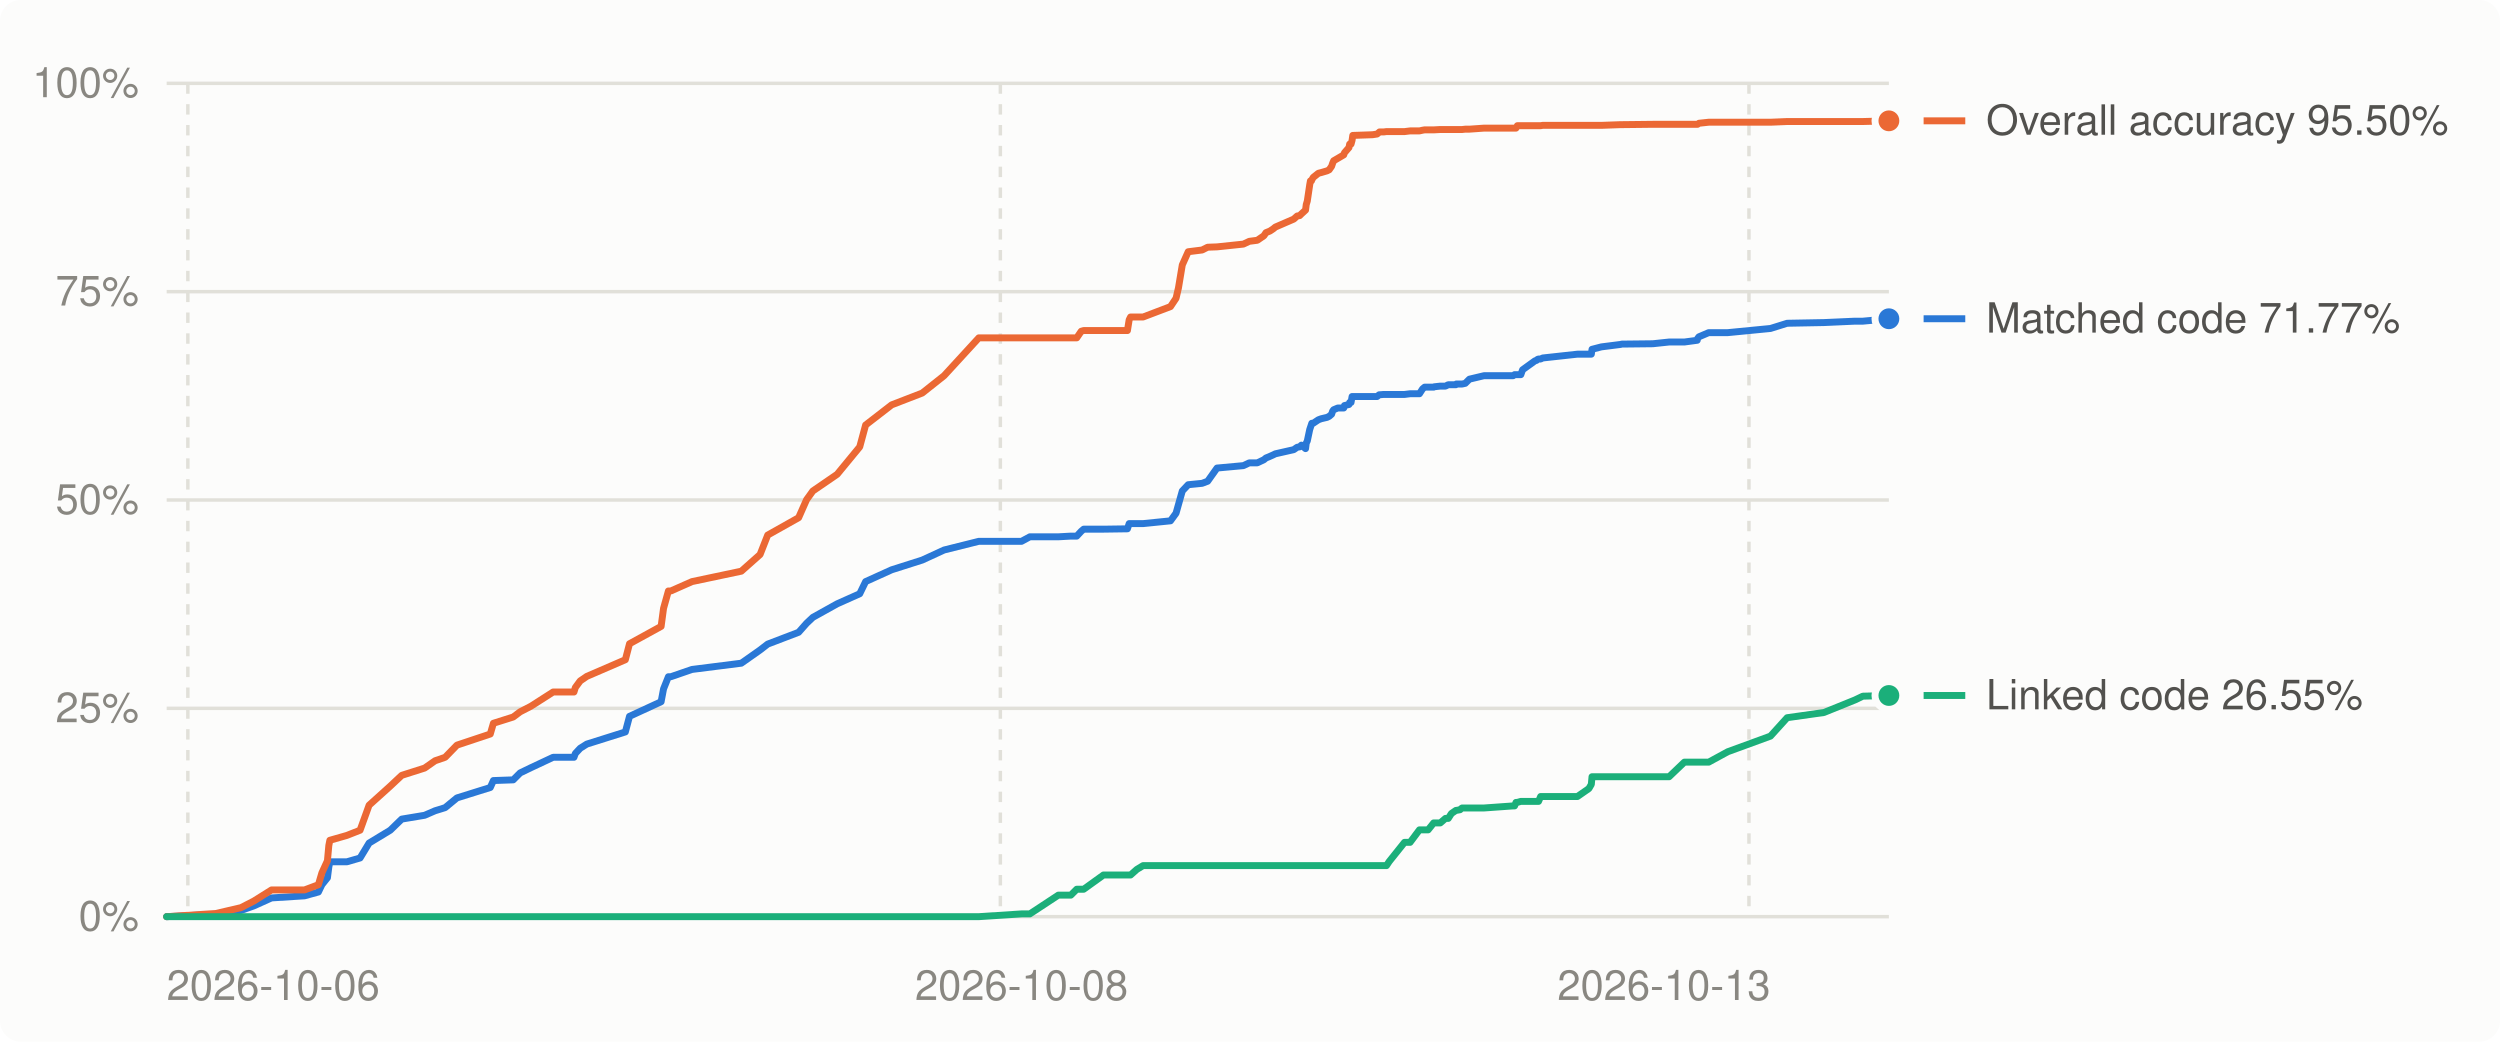
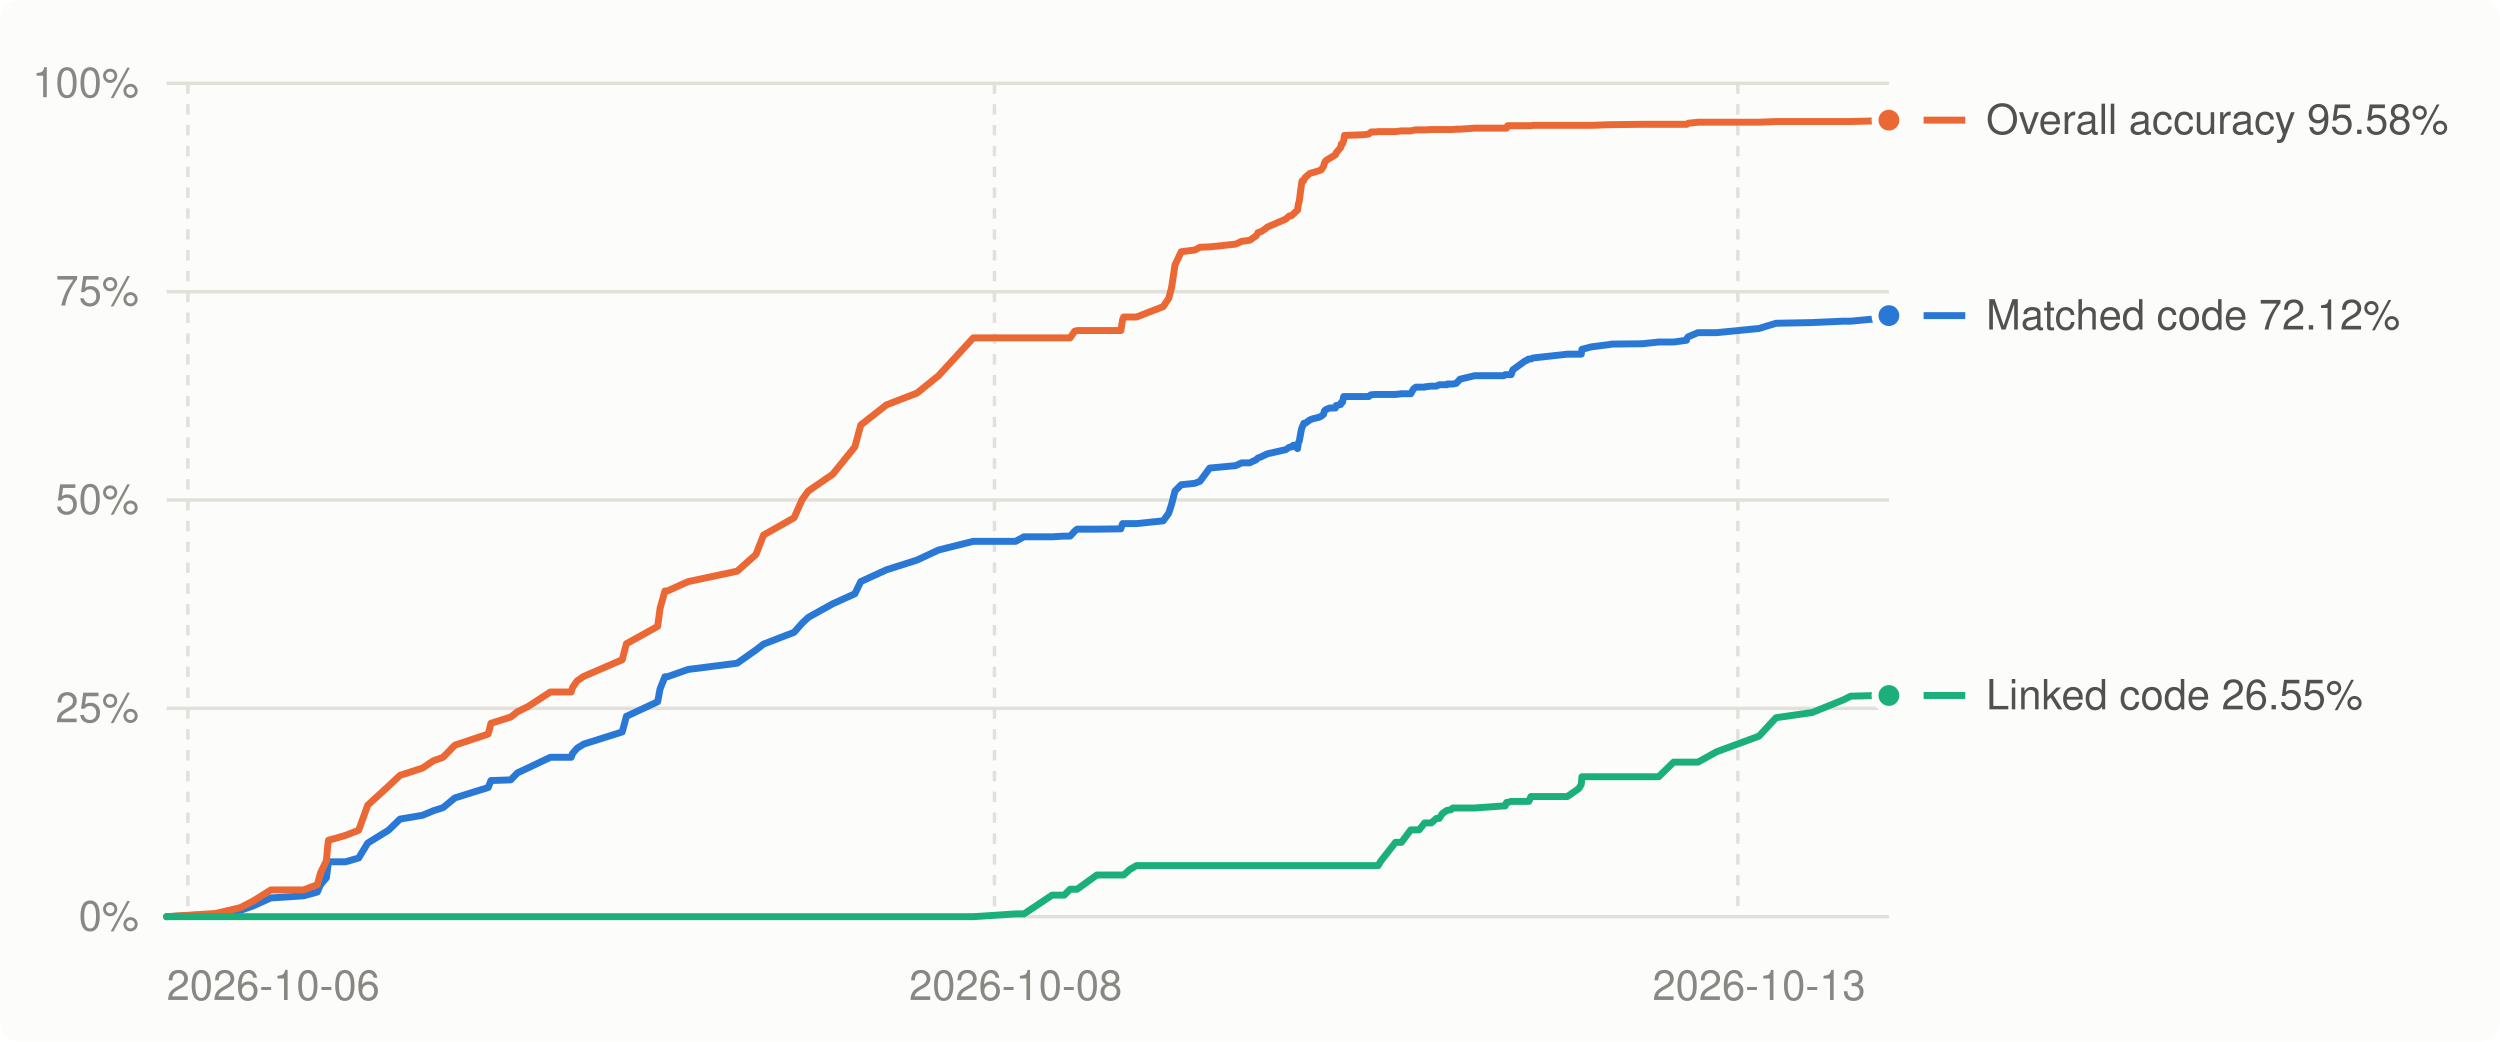
<svg xmlns="http://www.w3.org/2000/svg" viewBox="0 0 720 300" width="720" height="300" role="img" aria-label="Decompilation progress over time">
  <style>
.bg{fill:#fcfcfb}.grid{stroke:#e1e0d9}.muted{fill:#898781}.lbl{fill:#52514e}.ln0{stroke:#2a78d6}.dot0{fill:#2a78d6;stroke:#fcfcfb}.ln1{stroke:#eb6834}.dot1{fill:#eb6834;stroke:#fcfcfb}.ln2{stroke:#1baf7a}.dot2{fill:#1baf7a;stroke:#fcfcfb}
@media (prefers-color-scheme: dark){.bg{fill:#1a1a19}.grid{stroke:#2c2c2a}.muted{fill:#898781}.lbl{fill:#c3c2b7}.ln0{stroke:#3987e5}.dot0{fill:#3987e5;stroke:#1a1a19}.ln1{stroke:#d95926}.dot1{fill:#d95926;stroke:#1a1a19}.ln2{stroke:#199e70}.dot2{fill:#199e70;stroke:#1a1a19}}
text{font:12px -apple-system,BlinkMacSystemFont,'Segoe UI',Helvetica,Arial,sans-serif}
</style>
  <rect class="bg" width="720" height="300" rx="6" />
  <line x1="48" x2="544" y1="264.0" y2="264.0" class="grid" stroke-width="1" />
  <text x="40" y="268.0" class="muted" text-anchor="end">0%</text>
  <line x1="48" x2="544" y1="204.0" y2="204.0" class="grid" stroke-width="1" />
  <text x="40" y="208.0" class="muted" text-anchor="end">25%</text>
  <line x1="48" x2="544" y1="144.0" y2="144.0" class="grid" stroke-width="1" />
  <text x="40" y="148.0" class="muted" text-anchor="end">50%</text>
  <line x1="48" x2="544" y1="84.0" y2="84.0" class="grid" stroke-width="1" />
  <text x="40" y="88.0" class="muted" text-anchor="end">75%</text>
  <line x1="48" x2="544" y1="24.0" y2="24.0" class="grid" stroke-width="1" />
  <text x="40" y="28.0" class="muted" text-anchor="end">100%</text>
  <line x1="54.1" x2="54.1" y1="24" y2="264" class="grid" stroke-width="1" stroke-dasharray="3 3" />
-   <line x1="288.1" x2="288.1" y1="24" y2="264" class="grid" stroke-width="1" stroke-dasharray="3 3" />
-   <line x1="503.7" x2="503.7" y1="24" y2="264" class="grid" stroke-width="1" stroke-dasharray="3 3" />
+   <line x1="286.4" x2="286.4" y1="24" y2="264" class="grid" stroke-width="1" stroke-dasharray="3 3" />
+   <line x1="500.5" x2="500.5" y1="24" y2="264" class="grid" stroke-width="1" stroke-dasharray="3 3" />
  <text class="muted" x="48.0" y="288" text-anchor="start">2026-10-06</text>
-   <text class="muted" x="294.2" y="288" text-anchor="middle">2026-10-08</text>
-   <text class="muted" x="509.9" y="288" text-anchor="end">2026-10-13</text>
-   <polyline points="48.0,264.0 60.3,263.4 62.1,263.3 69.4,262.2 73.1,260.9 78.2,258.6 87.7,258.0 91.7,256.9 92.7,254.8 94.3,252.8 94.7,249.7 95.0,248.2 99.9,248.2 103.7,247.1 106.3,242.8 112.4,239.1 115.7,235.9 122.3,234.8 125.3,233.5 128.2,232.6 131.6,229.8 141.2,226.8 142.1,224.8 147.8,224.6 149.8,222.6 152.9,221.1 159.3,218.1 165.3,218.1 165.7,217.0 167.1,215.5 169.0,214.3 180.1,210.8 181.3,206.3 190.4,202.1 191.1,198.4 192.5,194.9 193.2,194.9 199.3,192.8 213.5,191.0 218.9,187.2 221.1,185.5 230.0,182.1 232.3,179.5 234.1,177.8 241.1,173.9 247.6,171.0 249.3,167.5 256.8,164.1 265.6,161.3 271.9,158.4 281.9,155.9 294.2,155.9 296.6,154.6 304.8,154.6 308.4,154.4 310.1,154.4 311.4,153.0 312.1,152.4 317.8,152.4 324.7,152.3 325.2,150.8 325.6,150.8 327.4,150.8 329.2,150.8 337.1,150.0 338.7,147.8 339.4,145.3 340.5,141.4 342.2,139.6 346.2,139.2 347.8,138.6 350.5,134.8 358.1,134.1 359.8,133.3 362.1,133.3 364.0,132.4 364.6,131.9 365.6,131.5 365.8,131.4 366.7,131.0 367.3,130.7 372.6,129.5 373.6,128.8 374.3,128.7 374.8,128.2 376.0,129.2 376.2,127.6 376.5,127.0 377.2,123.7 377.4,123.1 377.7,122.2 377.8,121.9 378.2,121.9 379.7,120.9 380.5,120.6 382.2,120.2 382.8,119.9 383.5,119.3 383.8,118.4 384.1,118.0 385.3,117.5 387.0,117.5 387.2,116.8 388.5,116.5 388.7,115.9 389.1,115.9 389.4,114.2 389.6,114.2 392.5,114.2 395.3,114.2 396.6,114.2 397.2,113.7 397.3,113.7 398.5,113.6 399.3,113.6 400.1,113.6 404.5,113.6 406.1,113.4 408.8,113.4 409.7,112.0 410.3,111.5 411.3,111.5 412.9,111.5 413.0,111.4 414.8,111.2 416.3,111.2 417.1,110.8 418.0,110.8 419.3,110.8 419.4,110.6 420.5,110.6 420.8,110.6 421.1,110.6 422.0,110.4 423.2,109.2 427.4,108.2 435.8,108.2 436.2,107.9 436.6,107.9 437.0,107.9 437.3,107.9 438.0,107.9 438.5,106.5 442.1,103.9 442.5,103.8 442.8,103.5 443.1,103.4 443.7,103.4 444.3,103.1 454.3,102.0 457.6,102.0 458.3,102.0 458.5,100.6 461.2,99.9 466.7,99.2 467.1,99.1 476.0,99.0 480.7,98.5 485.1,98.5 488.8,98.0 488.9,97.5 489.3,97.0 492.1,95.8 497.6,95.8 509.9,94.6 514.7,93.1 525.3,92.9 534.2,92.5 536.5,92.5 544.0,91.8" fill="none" class="ln0" stroke-width="2" stroke-linejoin="round" stroke-linecap="round" />
-   <polyline points="48.0,264.0 60.3,263.2 62.1,263.1 69.4,261.4 73.1,259.5 78.2,256.3 87.7,256.3 91.7,254.8 92.7,251.4 94.3,247.9 94.7,243.5 95.0,242.0 99.9,240.6 103.7,239.1 106.3,231.9 112.4,226.4 115.7,223.3 122.3,221.2 125.3,219.1 128.2,218.1 131.6,214.6 141.2,211.4 142.1,208.3 147.8,206.5 149.8,205.0 152.9,203.4 159.3,199.3 165.3,199.3 165.7,198.0 167.1,196.1 169.0,194.8 180.1,190.0 181.3,185.4 190.4,180.4 191.1,175.2 192.5,170.2 193.2,170.2 199.3,167.5 213.5,164.5 218.9,159.7 221.1,154.1 230.0,149.1 232.3,143.9 234.1,141.4 241.1,136.6 247.6,128.7 249.3,122.4 256.8,116.6 265.6,113.2 271.9,108.2 281.9,97.3 294.2,97.3 296.6,97.3 304.8,97.3 308.4,97.3 310.1,97.3 311.4,95.4 312.1,95.2 317.8,95.2 324.7,95.2 325.2,92.1 325.6,91.3 327.4,91.3 329.2,91.3 337.1,88.3 338.7,85.9 339.4,82.9 340.5,76.3 342.2,72.5 346.2,72.0 347.8,71.2 350.5,71.1 358.1,70.3 359.8,69.5 362.1,69.2 364.0,67.9 364.6,67.0 365.6,66.6 365.8,66.5 366.7,65.9 367.3,65.4 372.6,63.1 373.6,62.2 374.3,62.1 374.8,61.6 376.0,60.5 376.2,58.9 376.5,57.9 377.2,53.2 377.4,52.1 377.7,52.1 377.8,51.8 378.2,51.1 379.7,49.9 380.5,49.7 382.2,49.2 382.8,48.9 383.5,47.9 383.8,47.0 384.1,46.3 385.3,45.6 387.0,44.6 387.2,44.0 388.5,42.5 388.7,41.5 389.1,41.5 389.4,40.4 389.6,39.0 392.5,38.9 395.3,38.8 396.6,38.6 397.2,38.1 397.3,38.0 398.5,38.0 399.3,37.9 400.1,37.9 404.5,37.9 406.1,37.7 408.8,37.7 409.7,37.5 410.3,37.4 411.3,37.4 412.9,37.4 413.0,37.4 414.8,37.3 416.3,37.3 417.1,37.3 418.0,37.3 419.3,37.3 419.4,37.3 420.5,37.3 420.8,37.3 421.1,37.3 422.0,37.2 423.2,37.2 427.4,36.9 435.8,36.9 436.2,36.9 436.6,36.9 437.0,36.2 437.3,36.2 438.0,36.2 438.5,36.2 442.1,36.2 442.5,36.2 442.8,36.2 443.1,36.2 443.7,36.2 444.3,36.1 454.3,36.1 457.6,36.1 458.3,36.1 458.5,36.1 461.2,36.1 466.7,35.9 467.1,35.9 476.0,35.8 480.7,35.8 485.1,35.8 488.8,35.8 488.9,35.8 489.3,35.5 492.1,35.2 497.6,35.2 509.9,35.2 514.7,35.0 525.3,35.0 534.2,35.0 536.5,35.0 544.0,34.8" fill="none" class="ln1" stroke-width="2" stroke-linejoin="round" stroke-linecap="round" />
-   <polyline points="48.0,264.0 60.3,264.0 62.1,264.0 69.4,264.0 73.1,264.0 78.2,264.0 87.7,264.0 91.7,264.0 92.7,264.0 94.3,264.0 94.7,264.0 95.0,264.0 99.9,264.0 103.7,264.0 106.3,264.0 112.4,264.0 115.7,264.0 122.3,264.0 125.3,264.0 128.2,264.0 131.6,264.0 141.2,264.0 142.1,264.0 147.8,264.0 149.8,264.0 152.9,264.0 159.3,264.0 165.3,264.0 165.7,264.0 167.1,264.0 169.0,264.0 180.1,264.0 181.3,264.0 190.4,264.0 191.1,264.0 192.5,264.0 193.2,264.0 199.3,264.0 213.5,264.0 218.9,264.0 221.1,264.0 230.0,264.0 232.3,264.0 234.1,264.0 241.1,264.0 247.6,264.0 249.3,264.0 256.8,264.0 265.6,264.0 271.9,264.0 281.9,264.0 294.2,263.2 296.6,263.2 304.8,257.8 308.4,257.8 310.1,256.1 311.4,256.1 312.1,256.1 317.8,252.0 324.7,252.0 325.2,252.0 325.6,252.0 327.4,250.4 329.2,249.3 337.1,249.3 338.7,249.3 339.4,249.3 340.5,249.3 342.2,249.3 346.2,249.3 347.8,249.3 350.5,249.3 358.1,249.3 359.8,249.3 362.1,249.3 364.0,249.3 364.6,249.3 365.6,249.3 365.8,249.3 366.7,249.3 367.3,249.3 372.6,249.3 373.6,249.3 374.3,249.3 374.8,249.3 376.0,249.3 376.2,249.3 376.5,249.3 377.2,249.3 377.4,249.3 377.7,249.3 377.8,249.3 378.2,249.3 379.7,249.3 380.5,249.3 382.2,249.3 382.8,249.3 383.5,249.3 383.8,249.3 384.1,249.3 385.3,249.3 387.0,249.3 387.2,249.3 388.5,249.3 388.7,249.3 389.1,249.3 389.4,249.3 389.6,249.3 392.5,249.3 395.3,249.3 396.6,249.3 397.2,249.3 397.3,249.3 398.5,249.3 399.3,249.3 400.1,248.1 404.5,242.6 406.1,242.6 408.8,239.0 409.7,239.0 410.3,239.0 411.3,239.0 412.9,237.0 413.0,237.0 414.8,237.0 416.3,235.7 417.1,235.7 418.0,234.3 419.3,233.4 419.4,233.4 420.5,233.2 420.8,232.9 421.1,232.7 422.0,232.7 423.2,232.7 427.4,232.7 435.8,232.1 436.2,232.1 436.6,231.1 437.0,231.1 437.3,231.0 438.0,230.8 438.5,230.8 442.1,230.8 442.5,230.8 442.8,230.8 443.1,230.8 443.7,229.4 444.3,229.4 454.3,229.4 457.6,227.1 458.3,225.9 458.5,223.7 461.2,223.7 466.7,223.7 467.1,223.7 476.0,223.7 480.7,223.7 485.1,219.5 488.8,219.5 488.9,219.5 489.3,219.5 492.1,219.5 497.6,216.5 509.9,212.0 514.7,206.7 525.3,205.2 534.2,201.6 536.5,200.5 544.0,200.3" fill="none" class="ln2" stroke-width="2" stroke-linejoin="round" stroke-linecap="round" />
-   <circle cx="544.0" cy="91.8" r="4" class="dot0" stroke-width="2" />
-   <circle cx="544.0" cy="34.8" r="4" class="dot1" stroke-width="2" />
+   <text class="muted" x="292.5" y="288" text-anchor="middle">2026-10-08</text>
+   <text class="muted" x="506.6" y="288" text-anchor="middle">2026-10-13</text>
+   <polyline points="48.0,264.0 60.2,263.4 62.0,263.3 69.2,262.2 72.9,260.9 78.0,258.6 87.4,258.0 91.4,256.9 92.3,254.8 94.0,252.8 94.4,249.7 94.6,248.2 99.5,248.2 103.3,247.1 105.9,242.8 111.9,239.1 115.2,235.9 121.7,234.8 124.8,233.5 127.6,232.6 131.0,229.8 140.6,226.8 141.4,224.8 147.1,224.6 149.0,222.6 152.2,221.1 158.5,218.1 164.5,218.1 164.9,217.0 166.2,215.5 168.1,214.3 179.2,210.8 180.4,206.3 189.4,202.1 190.1,198.4 191.5,194.9 192.2,194.9 198.2,192.8 212.3,191.0 217.7,187.2 219.9,185.5 228.7,182.1 231.0,179.5 232.8,177.8 239.8,173.9 246.2,171.0 247.9,167.5 255.3,164.1 264.1,161.3 270.3,158.4 280.3,155.9 292.5,155.9 294.9,154.6 303.0,154.6 306.5,154.4 308.2,154.4 309.5,153.0 310.2,152.4 315.9,152.4 322.8,152.3 323.3,150.8 323.6,150.8 325.4,150.8 327.3,150.8 335.0,150.0 336.6,147.8 337.4,145.3 338.4,141.4 340.2,139.6 344.1,139.2 345.6,138.6 348.4,134.8 355.9,134.1 357.6,133.3 359.9,133.3 361.8,132.4 362.3,131.9 363.4,131.5 363.5,131.4 364.4,131.0 365.0,130.7 370.3,129.5 371.3,128.8 372.0,128.7 372.5,128.2 373.7,129.2 373.9,127.6 374.2,127.0 374.8,123.7 375.0,123.1 375.4,122.2 375.5,121.9 375.9,121.9 377.3,120.9 378.1,120.6 379.8,120.2 380.5,119.9 381.2,119.3 381.4,118.4 381.8,118.0 382.9,117.5 384.6,117.5 384.8,116.8 386.1,116.5 386.3,115.9 386.6,115.9 387.0,114.2 387.2,114.2 390.0,114.2 392.8,114.2 394.2,114.2 394.8,113.7 394.9,113.7 396.1,113.6 396.9,113.6 397.6,113.6 401.9,113.6 403.6,113.4 406.3,113.4 407.1,112.0 407.8,111.5 408.7,111.5 410.3,111.5 410.4,111.4 412.2,111.2 413.7,111.2 414.5,110.8 415.4,110.8 416.7,110.8 416.8,110.6 417.9,110.6 418.2,110.6 418.4,110.6 419.4,110.4 420.5,109.2 424.7,108.2 433.1,108.2 433.5,107.9 433.9,107.9 434.2,107.9 434.6,107.9 435.2,107.9 435.7,106.5 439.3,103.9 439.7,103.8 440.0,103.5 440.3,103.4 440.9,103.4 441.5,103.1 451.4,102.0 454.7,102.0 455.4,102.0 455.6,100.6 458.3,99.9 463.7,99.2 464.1,99.1 473.0,99.0 477.7,98.5 482.0,98.5 485.7,98.0 485.8,97.5 486.2,97.0 489.0,95.8 494.4,95.8 506.6,94.6 511.5,93.1 521.9,92.9 530.8,92.5 533.0,92.5 540.5,91.8 544.0,90.9" fill="none" class="ln0" stroke-width="2" stroke-linejoin="round" stroke-linecap="round" />
+   <polyline points="48.0,264.0 60.2,263.2 62.0,263.1 69.2,261.4 72.9,259.5 78.0,256.3 87.4,256.3 91.4,254.8 92.3,251.4 94.0,247.9 94.4,243.5 94.6,242.0 99.5,240.6 103.3,239.1 105.9,231.9 111.9,226.4 115.2,223.3 121.7,221.2 124.8,219.1 127.6,218.1 131.0,214.6 140.6,211.4 141.4,208.3 147.1,206.5 149.0,205.0 152.2,203.4 158.5,199.3 164.5,199.3 164.9,198.0 166.2,196.1 168.1,194.8 179.2,190.0 180.4,185.4 189.4,180.4 190.1,175.2 191.5,170.2 192.2,170.2 198.2,167.5 212.3,164.5 217.7,159.7 219.9,154.1 228.7,149.1 231.0,143.9 232.8,141.4 239.8,136.6 246.2,128.7 247.9,122.4 255.3,116.6 264.1,113.2 270.3,108.2 280.3,97.3 292.5,97.3 294.9,97.3 303.0,97.3 306.5,97.3 308.2,97.3 309.5,95.4 310.2,95.2 315.9,95.2 322.8,95.2 323.3,92.1 323.6,91.3 325.4,91.3 327.3,91.3 335.0,88.3 336.6,85.9 337.4,82.9 338.4,76.3 340.2,72.5 344.1,72.0 345.6,71.2 348.4,71.1 355.9,70.3 357.6,69.5 359.9,69.2 361.8,67.9 362.3,67.0 363.4,66.6 363.5,66.5 364.4,65.9 365.0,65.4 370.3,63.1 371.3,62.2 372.0,62.1 372.5,61.6 373.7,60.5 373.9,58.9 374.2,57.9 374.8,53.2 375.0,52.1 375.4,52.1 375.5,51.8 375.9,51.1 377.3,49.9 378.1,49.7 379.8,49.2 380.5,48.9 381.2,47.9 381.4,47.0 381.8,46.3 382.9,45.6 384.6,44.6 384.8,44.0 386.1,42.5 386.3,41.5 386.6,41.5 387.0,40.4 387.2,39.0 390.0,38.9 392.8,38.8 394.2,38.6 394.8,38.1 394.9,38.0 396.1,38.0 396.9,37.9 397.6,37.9 401.9,37.9 403.6,37.7 406.3,37.7 407.1,37.5 407.8,37.4 408.7,37.4 410.3,37.4 410.4,37.4 412.2,37.3 413.7,37.3 414.5,37.3 415.4,37.3 416.7,37.3 416.8,37.3 417.9,37.3 418.2,37.3 418.4,37.3 419.4,37.2 420.5,37.2 424.7,36.9 433.1,36.9 433.5,36.9 433.9,36.9 434.2,36.2 434.6,36.2 435.2,36.2 435.7,36.2 439.3,36.2 439.7,36.2 440.0,36.2 440.3,36.2 440.9,36.2 441.5,36.1 451.4,36.1 454.7,36.1 455.4,36.1 455.6,36.1 458.3,36.1 463.7,35.9 464.1,35.9 473.0,35.8 477.7,35.8 482.0,35.8 485.7,35.8 485.8,35.8 486.2,35.5 489.0,35.2 494.4,35.2 506.6,35.2 511.5,35.0 521.9,35.0 530.8,35.0 533.0,35.0 540.5,34.8 544.0,34.6" fill="none" class="ln1" stroke-width="2" stroke-linejoin="round" stroke-linecap="round" />
+   <polyline points="48.0,264.0 60.2,264.0 62.0,264.0 69.2,264.0 72.9,264.0 78.0,264.0 87.4,264.0 91.4,264.0 92.3,264.0 94.0,264.0 94.4,264.0 94.6,264.0 99.5,264.0 103.3,264.0 105.9,264.0 111.9,264.0 115.2,264.0 121.7,264.0 124.8,264.0 127.6,264.0 131.0,264.0 140.6,264.0 141.4,264.0 147.1,264.0 149.0,264.0 152.2,264.0 158.5,264.0 164.5,264.0 164.9,264.0 166.2,264.0 168.1,264.0 179.2,264.0 180.4,264.0 189.4,264.0 190.1,264.0 191.5,264.0 192.2,264.0 198.2,264.0 212.3,264.0 217.7,264.0 219.9,264.0 228.7,264.0 231.0,264.0 232.8,264.0 239.8,264.0 246.2,264.0 247.9,264.0 255.3,264.0 264.1,264.0 270.3,264.0 280.3,264.0 292.5,263.2 294.9,263.2 303.0,257.8 306.5,257.8 308.2,256.1 309.5,256.1 310.2,256.1 315.9,252.0 322.8,252.0 323.3,252.0 323.6,252.0 325.4,250.4 327.3,249.3 335.0,249.3 336.6,249.3 337.4,249.3 338.4,249.3 340.2,249.3 344.1,249.3 345.6,249.3 348.4,249.3 355.9,249.3 357.6,249.3 359.9,249.3 361.8,249.3 362.3,249.3 363.4,249.3 363.5,249.3 364.4,249.3 365.0,249.3 370.3,249.3 371.3,249.3 372.0,249.3 372.5,249.3 373.7,249.3 373.9,249.3 374.2,249.3 374.8,249.3 375.0,249.3 375.4,249.3 375.5,249.3 375.9,249.3 377.3,249.3 378.1,249.3 379.8,249.3 380.5,249.3 381.2,249.3 381.4,249.3 381.8,249.3 382.9,249.3 384.6,249.3 384.8,249.3 386.1,249.3 386.3,249.3 386.6,249.3 387.0,249.3 387.2,249.3 390.0,249.3 392.8,249.3 394.2,249.3 394.8,249.3 394.9,249.3 396.1,249.3 396.9,249.3 397.6,248.1 401.9,242.6 403.6,242.6 406.3,239.0 407.1,239.0 407.8,239.0 408.7,239.0 410.3,237.0 410.4,237.0 412.2,237.0 413.7,235.7 414.5,235.7 415.4,234.3 416.7,233.4 416.8,233.4 417.9,233.2 418.2,232.9 418.4,232.7 419.4,232.7 420.5,232.7 424.7,232.7 433.1,232.1 433.5,232.1 433.9,231.1 434.2,231.1 434.6,231.0 435.2,230.8 435.7,230.8 439.3,230.8 439.7,230.8 440.0,230.8 440.3,230.8 440.9,229.4 441.5,229.4 451.4,229.4 454.7,227.1 455.4,225.9 455.6,223.7 458.3,223.7 463.7,223.7 464.1,223.7 473.0,223.7 477.7,223.7 482.0,219.5 485.7,219.5 485.8,219.5 486.2,219.5 489.0,219.5 494.4,216.5 506.6,212.0 511.5,206.7 521.9,205.2 530.8,201.6 533.0,200.5 540.5,200.3 544.0,200.3" fill="none" class="ln2" stroke-width="2" stroke-linejoin="round" stroke-linecap="round" />
+   <circle cx="544.0" cy="90.9" r="4" class="dot0" stroke-width="2" />
+   <circle cx="544.0" cy="34.6" r="4" class="dot1" stroke-width="2" />
  <circle cx="544.0" cy="200.3" r="4" class="dot2" stroke-width="2" />
  <line x1="554" x2="566" y1="200.3" y2="200.3" class="ln2" stroke-width="2" />
  <text class="lbl" x="572" y="204.3">Linked code 26.55%</text>
-   <line x1="554" x2="566" y1="91.8" y2="91.8" class="ln0" stroke-width="2" />
-   <text class="lbl" x="572" y="95.8">Matched code 71.77%</text>
-   <line x1="554" x2="566" y1="34.8" y2="34.8" class="ln1" stroke-width="2" />
-   <text class="lbl" x="572" y="38.8">Overall accuracy 95.50%</text>
+   <line x1="554" x2="566" y1="90.9" y2="90.9" class="ln0" stroke-width="2" />
+   <text class="lbl" x="572" y="94.9">Matched code 72.12%</text>
+   <line x1="554" x2="566" y1="34.6" y2="34.6" class="ln1" stroke-width="2" />
+   <text class="lbl" x="572" y="38.6">Overall accuracy 95.58%</text>
</svg>
